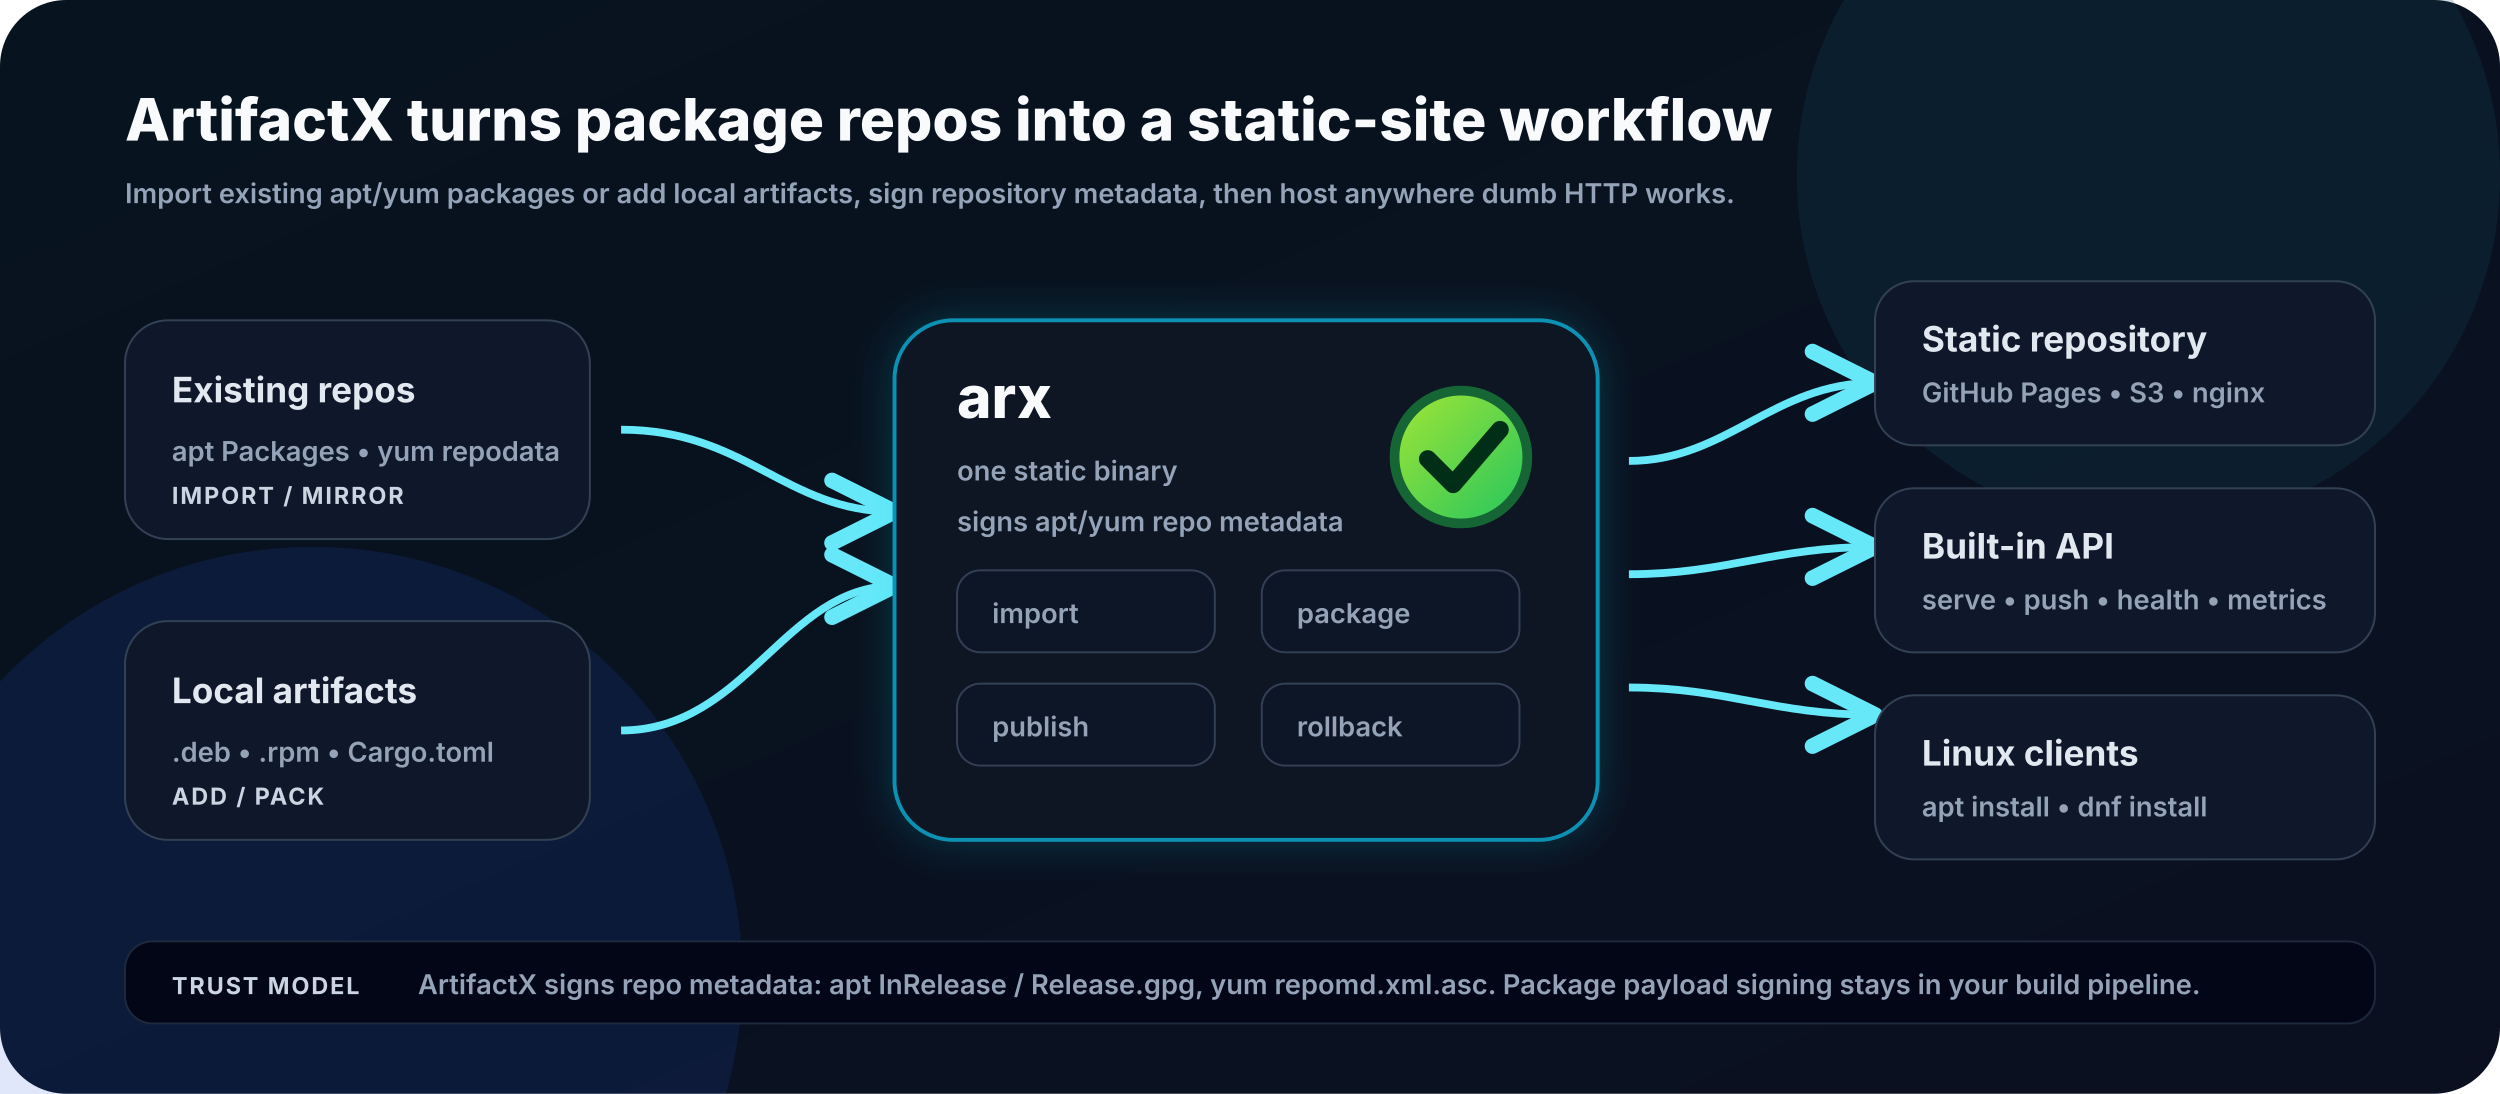
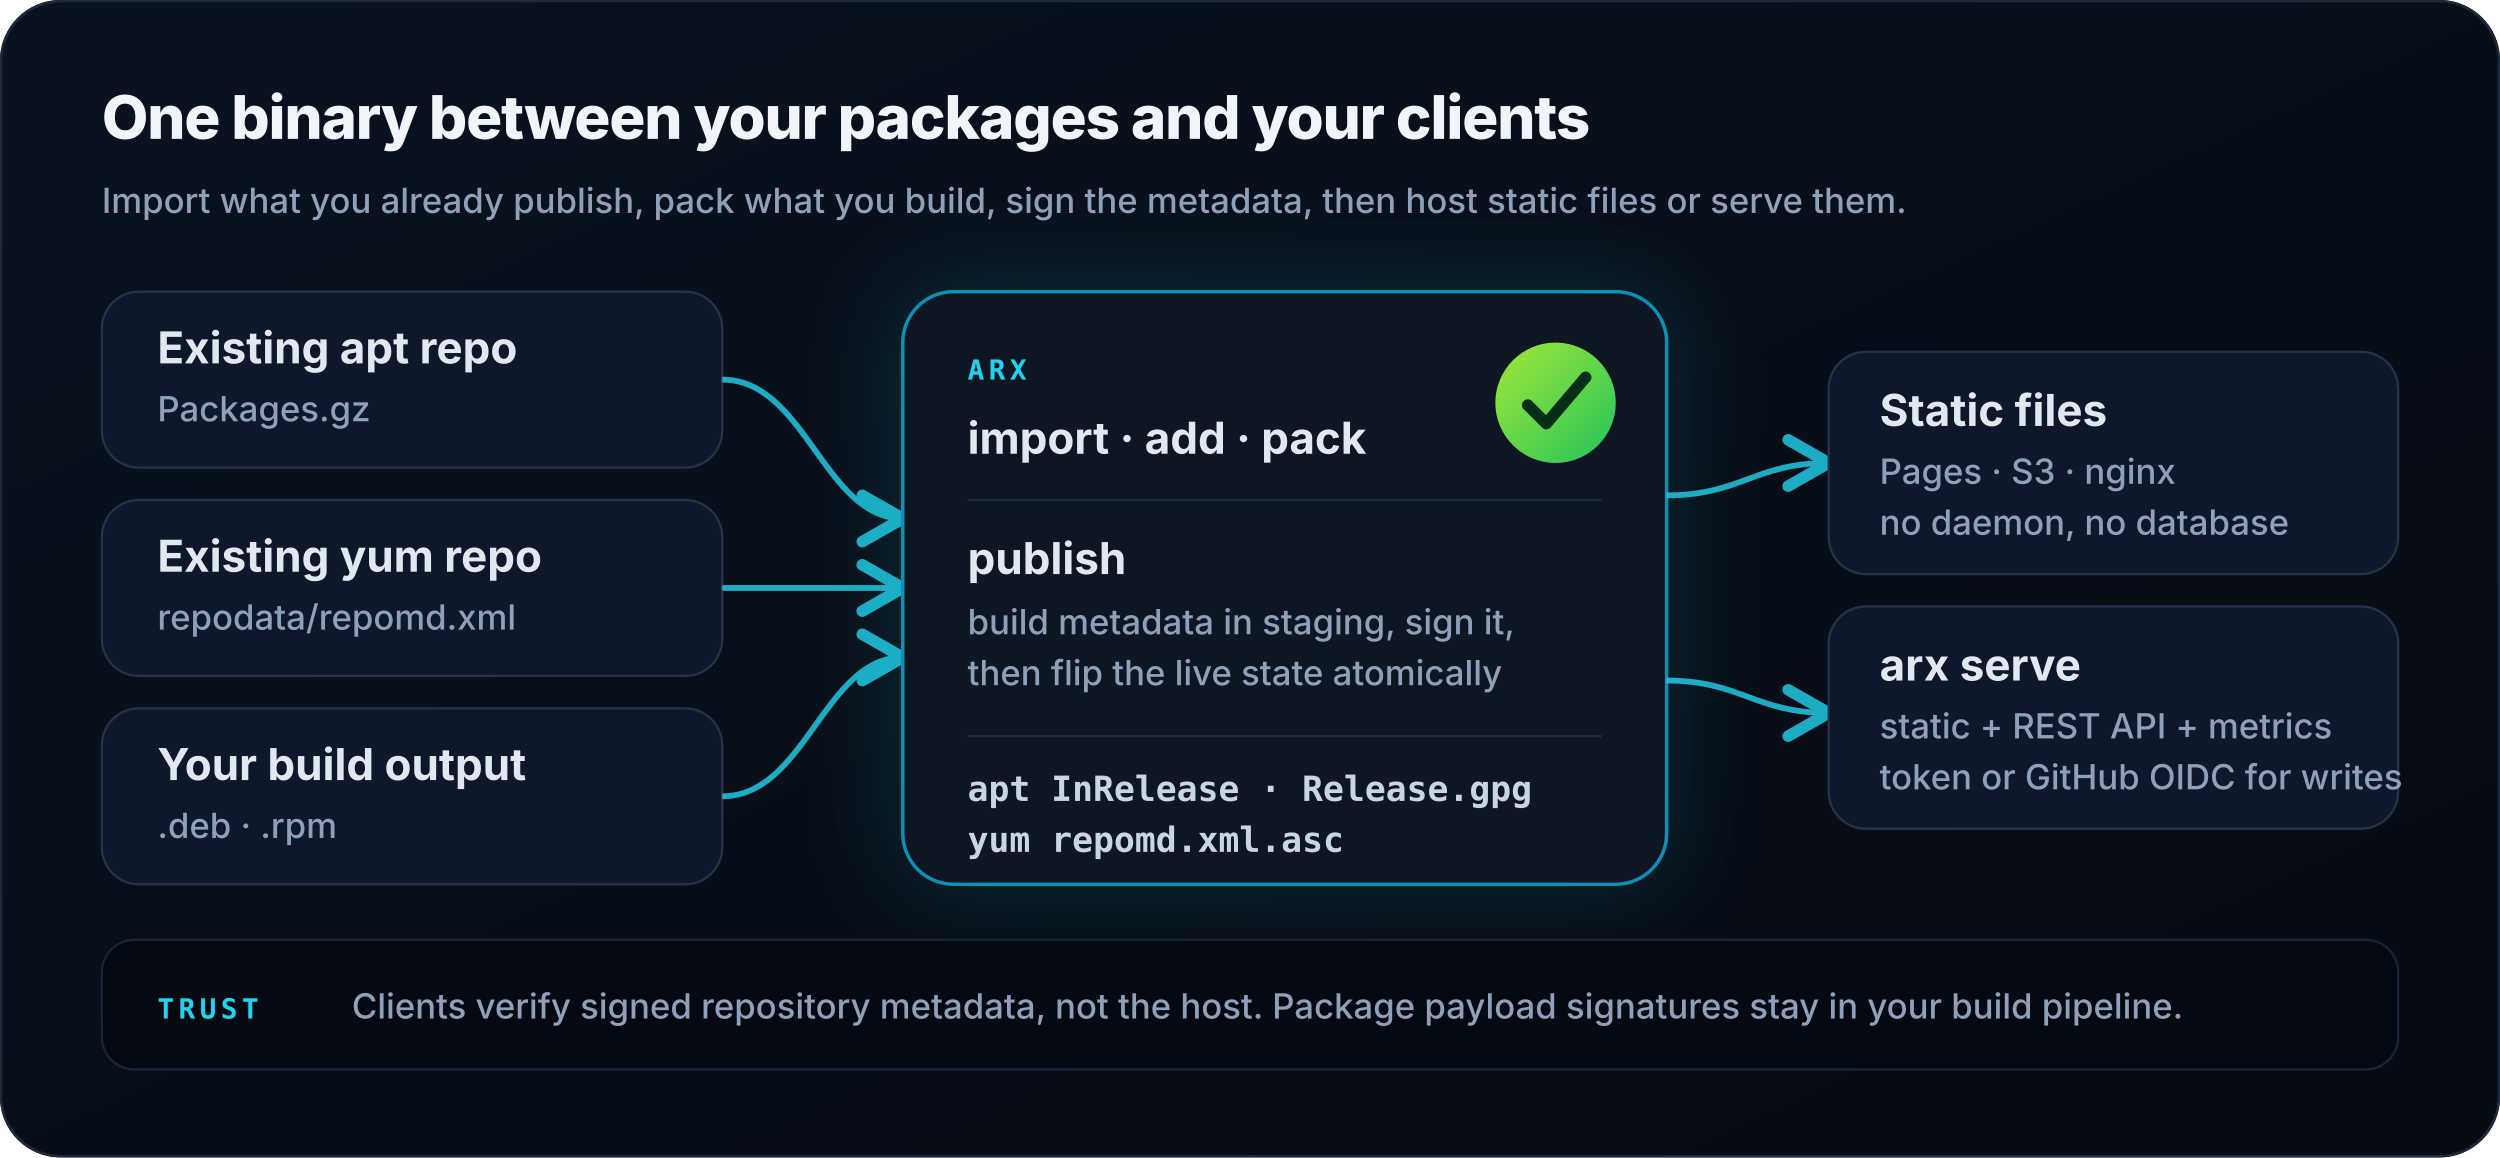
- <svg xmlns="http://www.w3.org/2000/svg" width="1280" height="560" viewBox="0 0 1280 560" fill="none" role="img" aria-labelledby="title desc">
+ <svg xmlns="http://www.w3.org/2000/svg" width="1080" height="500" viewBox="0 0 1080 500" fill="none" role="img" aria-labelledby="title desc">
  <defs>
    <linearGradient id="bg" x1="0" y1="0" x2="1" y2="1">
-       <stop offset="0" stop-color="#07131F" />
-       <stop offset="1" stop-color="#0B1020" />
+       <stop offset="0" stop-color="#0A1220" />
+       <stop offset="1" stop-color="#070B12" />
    </linearGradient>
-     <linearGradient id="cyan" x1="0" y1="0" x2="1" y2="1">
+     <linearGradient id="cyan" x1="0" y1="0" x2="1" y2="0">
      <stop offset="0" stop-color="#22D3EE" />
      <stop offset="1" stop-color="#2563EB" />
    </linearGradient>
    <linearGradient id="lime" x1="0" y1="0" x2="1" y2="1">
      <stop offset="0" stop-color="#A3E635" />
      <stop offset="1" stop-color="#22C55E" />
    </linearGradient>
-     <marker id="arrow" markerWidth="12" markerHeight="12" refX="10" refY="6" orient="auto">
-       <path d="M2 2 L10 6 L2 10" fill="none" stroke="#67E8F9" stroke-width="2" stroke-linecap="round" stroke-linejoin="round" />
+     <marker id="ar" markerWidth="10" markerHeight="10" refX="8" refY="5" orient="auto">
+       <path d="M1 1 L8 5 L1 9" fill="none" stroke="#22D3EE" stroke-width="2" stroke-linecap="round" stroke-linejoin="round" />
    </marker>
-     <filter id="glow" x="-30%" y="-30%" width="160%" height="160%">
-       <feDropShadow dx="0" dy="0" stdDeviation="10" flood-color="#22D3EE" flood-opacity="0.20" />
+     <filter id="glow" x="-40%" y="-40%" width="180%" height="180%">
+       <feDropShadow dx="0" dy="0" stdDeviation="20" flood-color="#22D3EE" flood-opacity="0.16" />
    </filter>
    <style>
-       .title{font:800 30px Inter,ui-sans-serif,system-ui,-apple-system,BlinkMacSystemFont,"Segoe UI",sans-serif;fill:#F8FAFC}
-       .label{font:700 18px Inter,ui-sans-serif,system-ui,-apple-system,BlinkMacSystemFont,"Segoe UI",sans-serif;fill:#E2E8F0}
-       .small{font:600 14px Inter,ui-sans-serif,system-ui,-apple-system,BlinkMacSystemFont,"Segoe UI",sans-serif;fill:#94A3B8}
-       .tiny{font:700 12px Inter,ui-sans-serif,system-ui,-apple-system,BlinkMacSystemFont,"Segoe UI",sans-serif;fill:#CBD5E1;letter-spacing:.08em}
+       .h{font-family:Inter,ui-sans-serif,system-ui,-apple-system,Segoe UI,sans-serif;font-size:26px;font-weight:800;fill:#F1F5F9;letter-spacing:-0.5px}
+       .l{font-family:Inter,ui-sans-serif,system-ui,-apple-system,Segoe UI,sans-serif;font-size:19px;font-weight:650;fill:#E2E8F0}
+       .s{font-family:Inter,ui-sans-serif,system-ui,-apple-system,Segoe UI,sans-serif;font-size:15px;font-weight:500;fill:#8FA1B8}
+       .k{font-family:ui-monospace,SFMono-Regular,Menlo,monospace;font-size:12px;font-weight:700;fill:#22D3EE;letter-spacing:1.9px}
+       .c{font-family:ui-monospace,SFMono-Regular,Menlo,monospace;font-size:15px;font-weight:600;fill:#CBD5E1}
    </style>
  </defs>
-   <rect width="1280" height="560" rx="34" fill="url(#bg)" />
-   <circle cx="1100" cy="90" r="180" fill="#164E63" opacity="0.20" />
-   <circle cx="160" cy="500" r="220" fill="#1D4ED8" opacity="0.14" />
-   <text x="64" y="72" class="title">ArtifactX turns package repos into a static-site workflow</text>
-   <text x="64" y="104" class="small">Import existing apt/yum packages or add local artifacts, sign repository metadata, then host anywhere dumb HTTP works.</text>
-   <g transform="translate(64 164)">
-     <rect width="238" height="112" rx="22" fill="#0F172A" stroke="#334155" />
-     <text x="24" y="42" class="label">Existing repos</text>
-     <text x="24" y="72" class="small">apt Packages • yum repodata</text>
-     <text x="24" y="94" class="tiny">IMPORT / MIRROR</text>
+   <rect width="1080" height="500" rx="26" fill="url(#bg)" />
+   <rect x="0.5" y="0.5" width="1079" height="499" rx="26" stroke="#1E293B" />
+   <text x="44" y="60" class="h">One binary between your packages and your clients</text>
+   <text x="44" y="92" class="s">Import what you already publish, pack what you build, sign the metadata, then host static files or serve them.</text>
+   <g>
+     <rect x="44" y="126" width="268" height="76" rx="16" fill="#0F172A" stroke="#25324A" />
+     <text x="68" y="157" class="l">Existing apt repo</text>
+     <text x="68" y="182" class="s">Packages.gz</text>
+     <rect x="44" y="216" width="268" height="76" rx="16" fill="#0F172A" stroke="#25324A" />
+     <text x="68" y="247" class="l">Existing yum repo</text>
+     <text x="68" y="272" class="s">repodata/repomd.xml</text>
+     <rect x="44" y="306" width="268" height="76" rx="16" fill="#0F172A" stroke="#25324A" />
+     <text x="68" y="337" class="l">Your build output</text>
+     <text x="68" y="362" class="s">.deb · .rpm</text>
  </g>
-   <g transform="translate(64 318)">
-     <rect width="238" height="112" rx="22" fill="#0F172A" stroke="#334155" />
-     <text x="24" y="42" class="label">Local artifacts</text>
-     <text x="24" y="72" class="small">.deb • .rpm • Cargo.toml</text>
-     <text x="24" y="94" class="tiny">ADD / PACK</text>
+   <path d="M312 164 C348 164 356 224 390 224" stroke="#22D3EE" stroke-width="2.5" marker-end="url(#ar)" opacity=".8" />
+   <path d="M312 254 H390" stroke="#22D3EE" stroke-width="2.5" marker-end="url(#ar)" opacity=".8" />
+   <path d="M312 344 C348 344 356 284 390 284" stroke="#22D3EE" stroke-width="2.5" marker-end="url(#ar)" opacity=".8" />
+   <g filter="url(#glow)">
+     <rect x="390" y="126" width="330" height="256" rx="22" fill="#0B1322" stroke="#0891B2" stroke-width="1.5" />
  </g>
-   <path d="M318 220 C382 220 402 262 458 262" stroke="#67E8F9" stroke-width="4" marker-end="url(#arrow)" />
-   <path d="M318 374 C382 374 402 300 458 300" stroke="#67E8F9" stroke-width="4" marker-end="url(#arrow)" />
-   <g transform="translate(458 164)" filter="url(#glow)">
-     <rect width="360" height="266" rx="30" fill="#0B1220" stroke="#0891B2" stroke-width="2" />
-     <text x="32" y="50" class="title">arx</text>
-     <text x="32" y="82" class="small">one static binary</text>
-     <text x="32" y="108" class="small">signs apt/yum repo metadata</text>
-     <g transform="translate(32 128)">
-       <rect width="132" height="42" rx="12" fill="#111827" stroke="#334155" />
-       <text x="18" y="27" class="small">import</text>
-       <rect x="156" width="132" height="42" rx="12" fill="#111827" stroke="#334155" />
-       <text x="174" y="27" class="small">package</text>
-       <rect y="58" width="132" height="42" rx="12" fill="#111827" stroke="#334155" />
-       <text x="18" y="85" class="small">publish</text>
-       <rect x="156" y="58" width="132" height="42" rx="12" fill="#111827" stroke="#334155" />
-       <text x="174" y="85" class="small">rollback</text>
-     </g>
-     <g transform="translate(238 28)">
-       <circle cx="52" cy="42" r="34" fill="url(#lime)" stroke="#166534" stroke-width="5" />
-       <path d="M35 43 L48 56 L72 28" stroke="#052E16" stroke-width="9" stroke-linecap="round" stroke-linejoin="round" />
-     </g>
+   <text x="418" y="164" class="k">ARX</text>
+   <text x="418" y="196" class="l">import · add · pack</text>
+   <path d="M418 216 H692" stroke="#1E293B" stroke-width="1" />
+   <text x="418" y="248" class="l">publish</text>
+   <text x="418" y="274" class="s">build metadata in staging, sign it,</text>
+   <text x="418" y="296" class="s">then flip the live state atomically</text>
+   <path d="M418 318 H692" stroke="#1E293B" stroke-width="1" />
+   <text x="418" y="346" class="c">apt InRelease · Release.gpg</text>
+   <text x="418" y="368" class="c">yum repomd.xml.asc</text>
+   <g transform="translate(646 148)">
+     <circle cx="26" cy="26" r="26" fill="url(#lime)" />
+     <path d="M14 27 L22 35 L39 15" stroke="#052E16" stroke-width="5" stroke-linecap="round" stroke-linejoin="round" />
  </g>
-   <path d="M834 236 C884 236 908 196 960 196" stroke="#67E8F9" stroke-width="4" marker-end="url(#arrow)" />
-   <path d="M834 294 C884 294 908 280 960 280" stroke="#67E8F9" stroke-width="4" marker-end="url(#arrow)" />
-   <path d="M834 352 C884 352 908 366 960 366" stroke="#67E8F9" stroke-width="4" marker-end="url(#arrow)" />
-   <g transform="translate(960 144)">
-     <rect width="256" height="84" rx="20" fill="#0F172A" stroke="#334155" />
-     <text x="24" y="36" class="label">Static repository</text>
-     <text x="24" y="62" class="small">GitHub Pages • S3 • nginx</text>
-   </g>
-   <g transform="translate(960 250)">
-     <rect width="256" height="84" rx="20" fill="#0F172A" stroke="#334155" />
-     <text x="24" y="36" class="label">Built-in API</text>
-     <text x="24" y="62" class="small">serve • push • health • metrics</text>
-   </g>
-   <g transform="translate(960 356)">
-     <rect width="256" height="84" rx="20" fill="#0F172A" stroke="#334155" />
-     <text x="24" y="36" class="label">Linux clients</text>
-     <text x="24" y="62" class="small">apt install • dnf install</text>
-   </g>
-   <g transform="translate(64 482)">
-     <rect width="1152" height="42" rx="14" fill="#020617" stroke="#1E293B" />
-     <text x="24" y="27" class="tiny">TRUST MODEL</text>
-     <text x="150" y="27" class="small">ArtifactX signs repo metadata: apt InRelease / Release.gpg, yum repomd.xml.asc. Package payload signing stays in your build pipeline.</text>
-   </g>
+   <path d="M720 214 C752 214 758 200 790 200" stroke="#22D3EE" stroke-width="2.5" marker-end="url(#ar)" opacity=".8" />
+   <path d="M720 294 C752 294 758 308 790 308" stroke="#22D3EE" stroke-width="2.5" marker-end="url(#ar)" opacity=".8" />
+   <rect x="790" y="152" width="246" height="96" rx="16" fill="#0F172A" stroke="#25324A" />
+   <text x="812" y="184" class="l">Static files</text>
+   <text x="812" y="209" class="s">Pages · S3 · nginx</text>
+   <text x="812" y="231" class="s">no daemon, no database</text>
+   <rect x="790" y="262" width="246" height="96" rx="16" fill="#0F172A" stroke="#25324A" />
+   <text x="812" y="294" class="l">arx serve</text>
+   <text x="812" y="319" class="s">static + REST API + metrics</text>
+   <text x="812" y="341" class="s">token or GitHub OIDC for writes</text>
+   <rect x="44" y="406" width="992" height="56" rx="14" fill="#050912" stroke="#1A2436" />
+   <text x="68" y="440" class="k">TRUST</text>
+   <text x="152" y="440" class="s">Clients verify signed repository metadata, not the host. Package payload signatures stay in your build pipeline.</text>
</svg>
